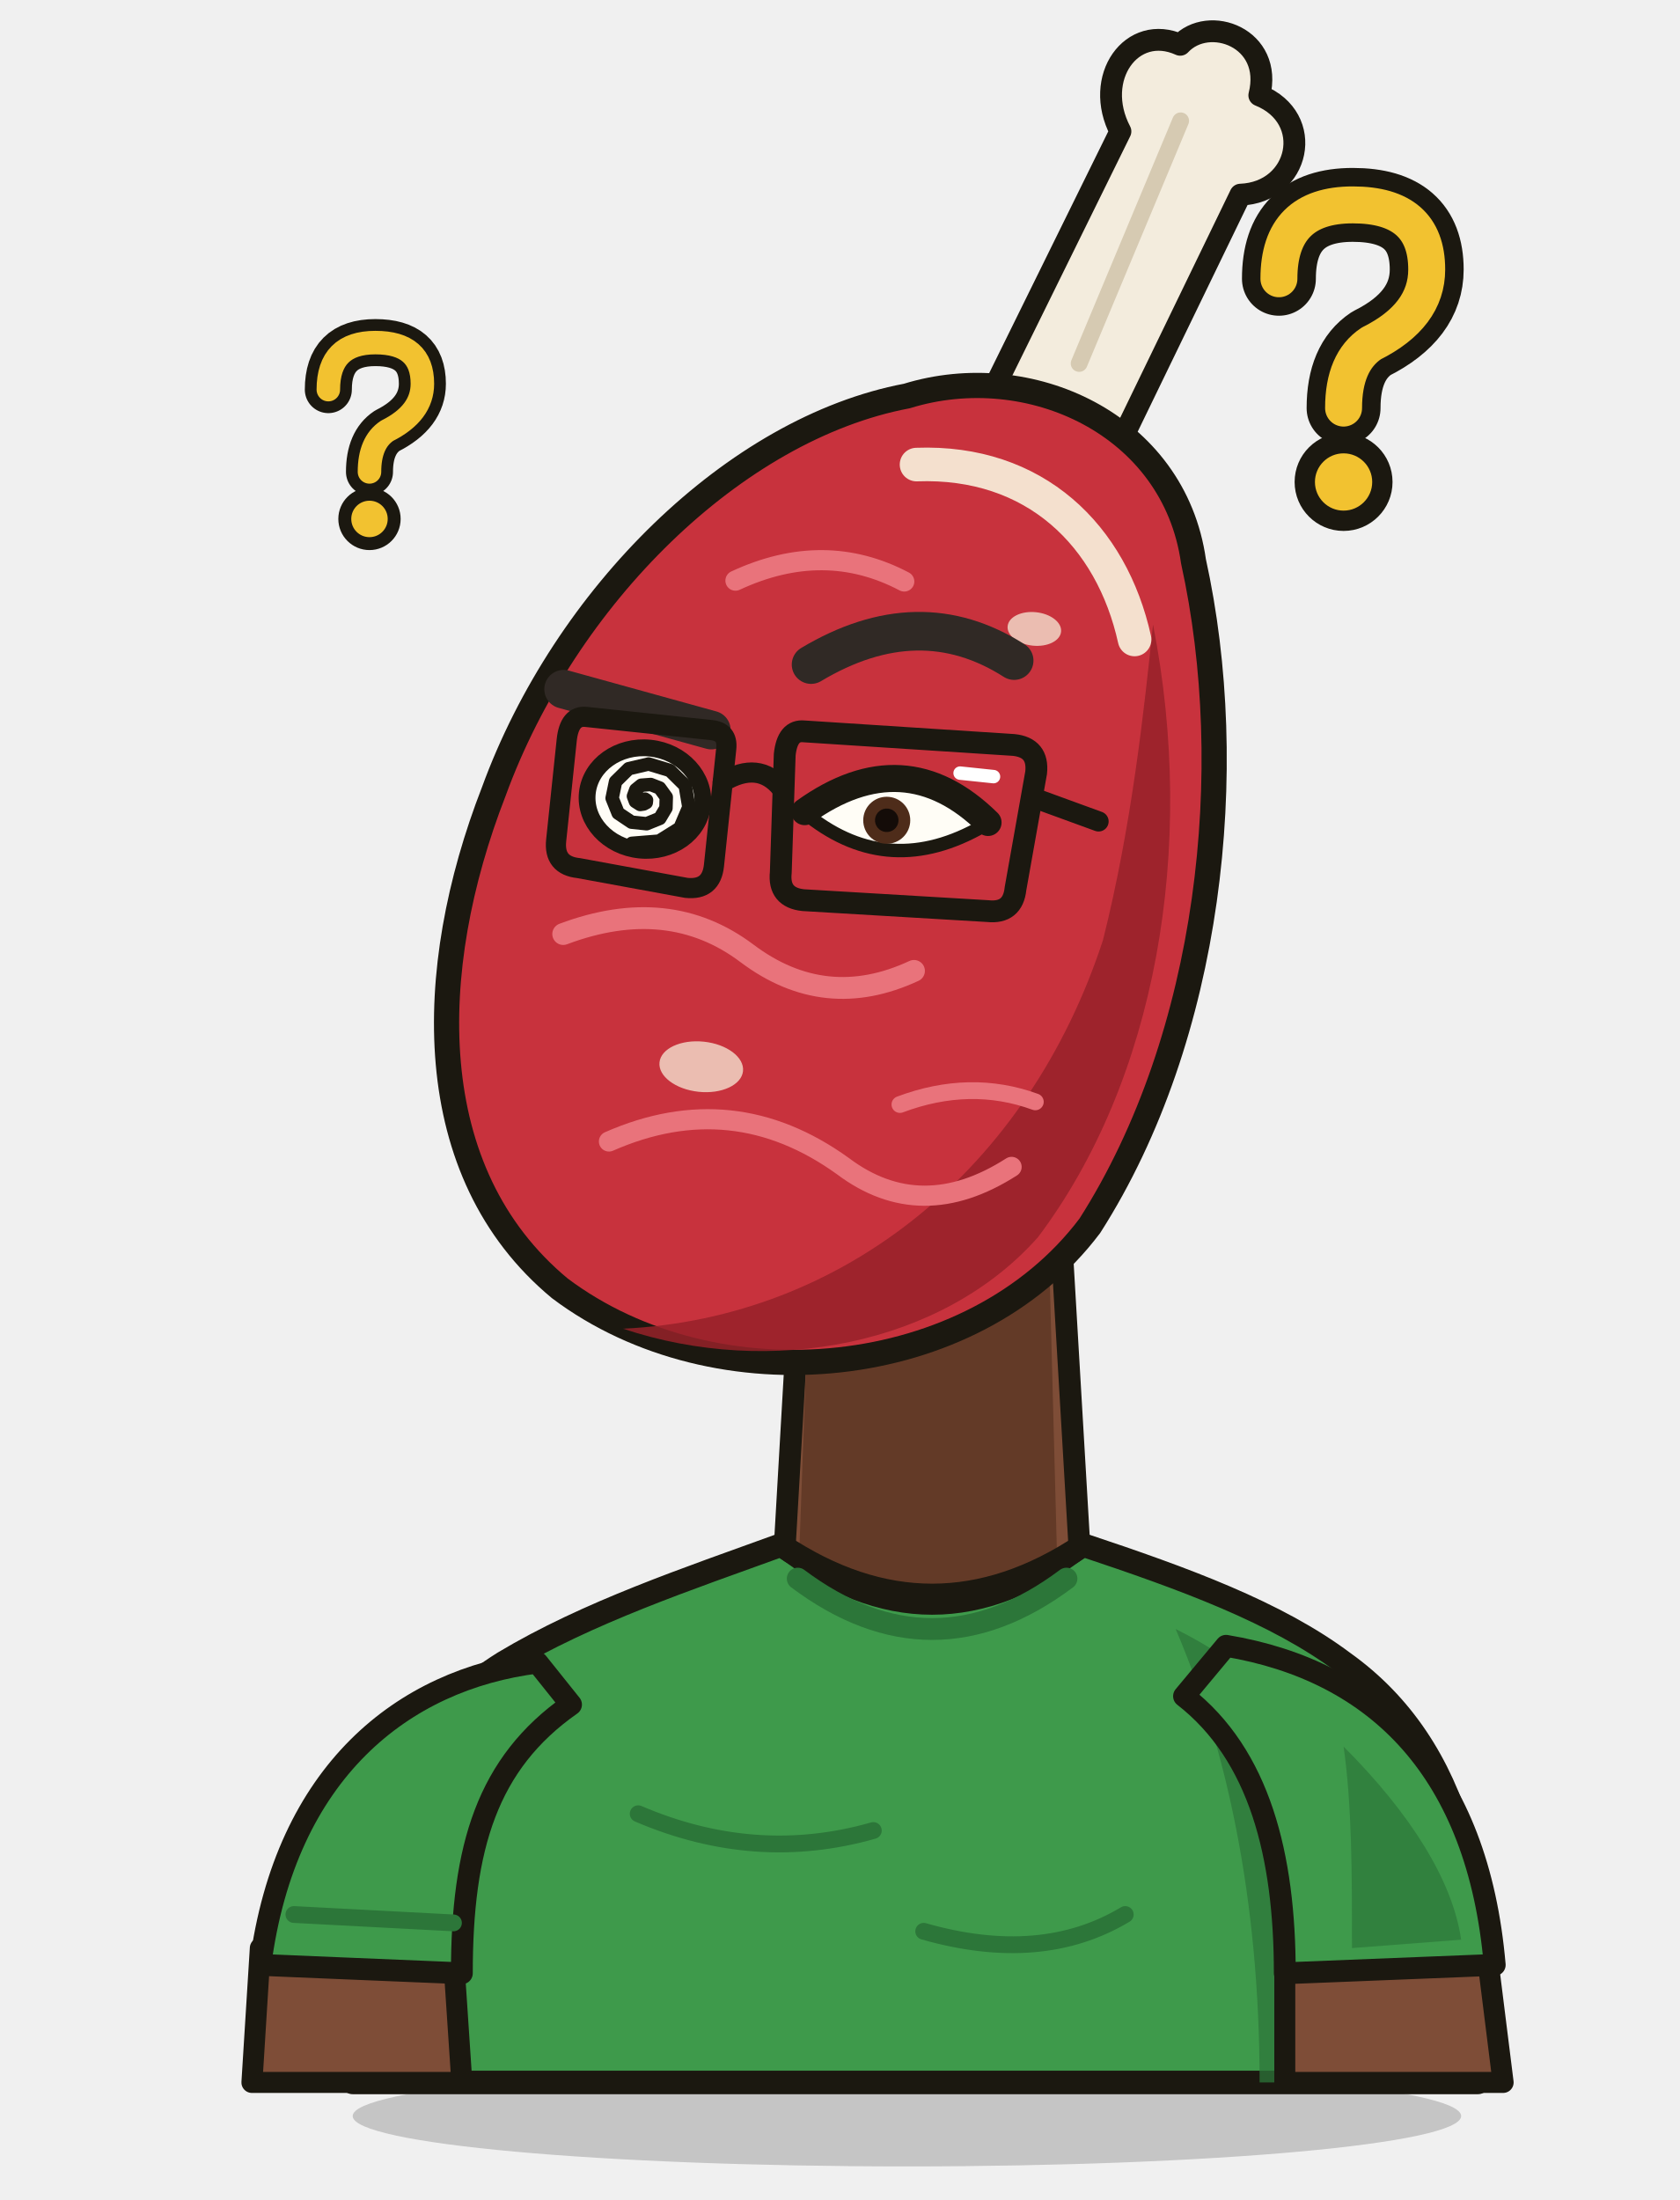
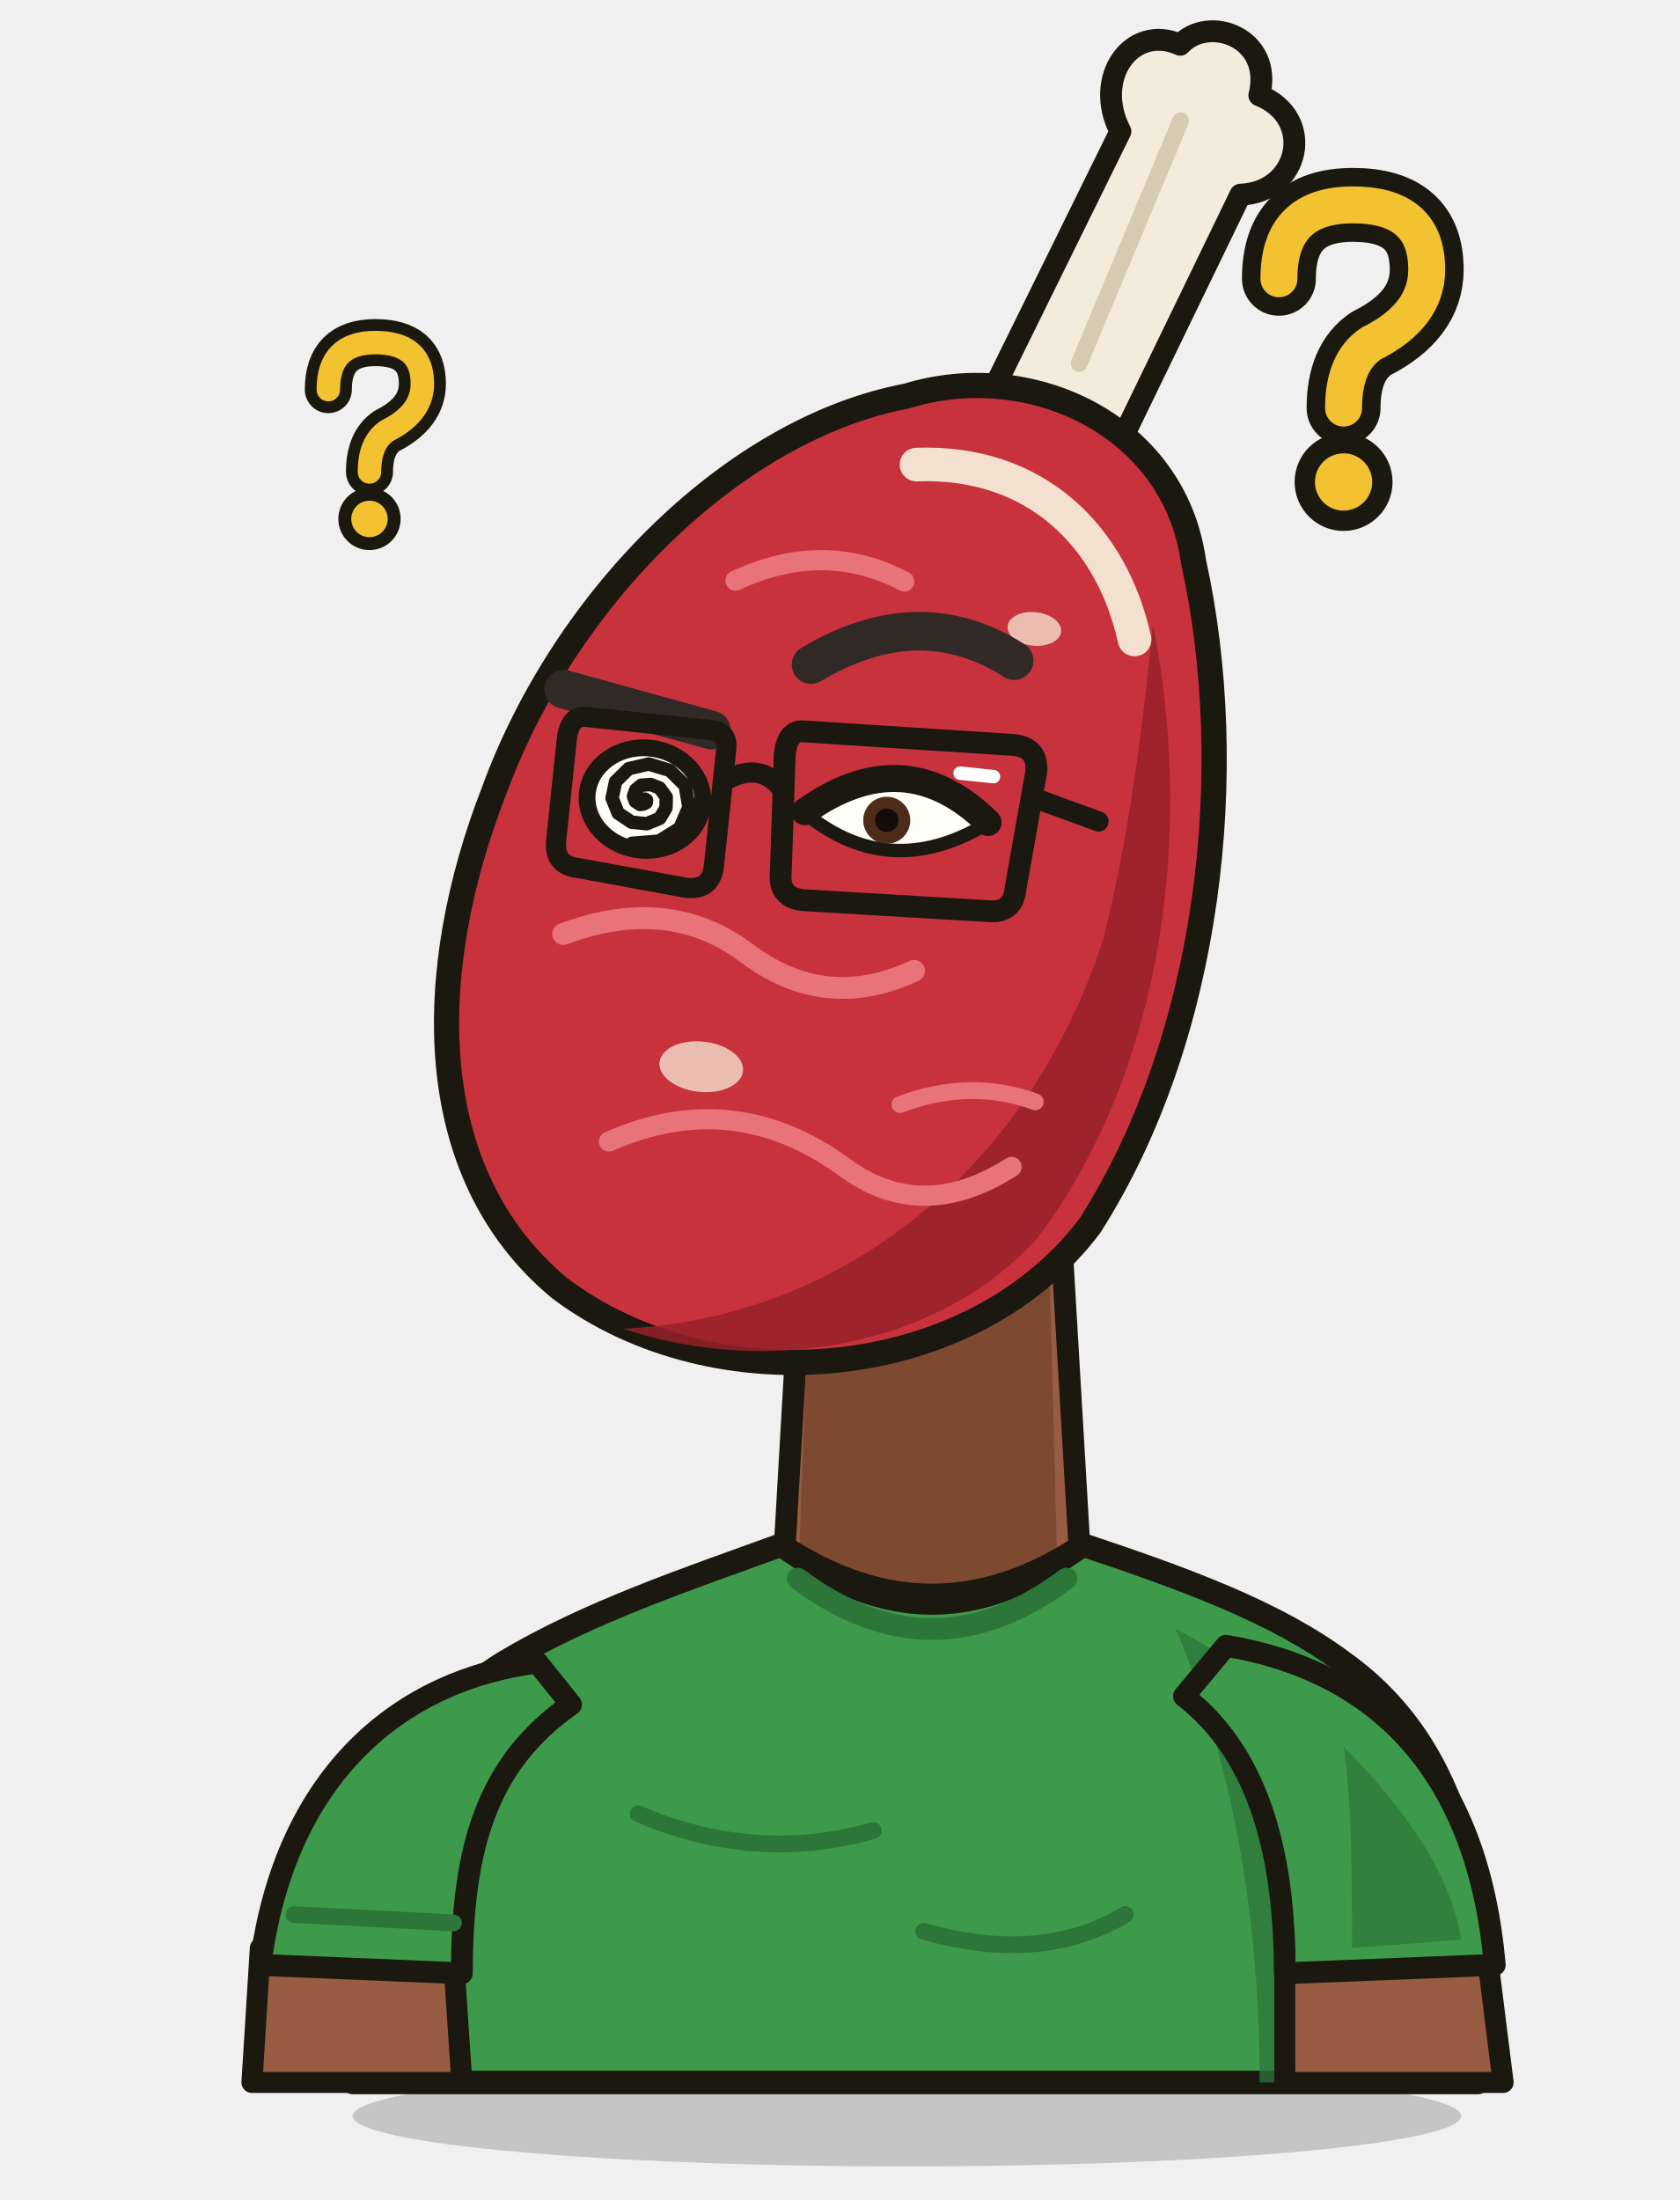
<svg xmlns="http://www.w3.org/2000/svg" viewBox="0 -12 200 262" aria-hidden="true" focusable="false">
  <ellipse cx="108" cy="240" rx="66" ry="6" fill="#000" opacity=".18" />
-   <path d="M96 128 L93 180 L129 180 L125 112 Z" fill="#7E4D37" stroke="#1B1810" stroke-width="2.6" stroke-linejoin="round" />
-   <path d="M96 150 L95 178 L126 178 L125 140 Q110 152 96 150 Z" fill="#633A27" />
+   <path d="M96 128 L93 180 L129 180 L125 112 Z" fill="#975C42" stroke="#1B1810" stroke-width="2.6" stroke-linejoin="round" />
+   <path d="M96 150 L95 178 L126 178 L125 140 Q110 152 96 150 Z" fill="#7D4931" />
  <path d="M42 236 C38 214 44 196 60 186 C70 180 82 176 93 172 Q111 184 129 172 C141 176 152 180 160 186 C174 196 178 214 176 236 Z" fill="#3E9A4B" stroke="#1B1810" stroke-width="2.8" stroke-linejoin="round" />
  <path d="M140 182 C156 190 166 204 168 236 L150 236 C150 214 146 196 140 182 Z" fill="#2C7639" opacity="0.75" />
  <path d="M93 172 Q111 186 129 172" fill="none" stroke="#1B1810" stroke-width="2.6" stroke-linecap="round" stroke-linejoin="round" />
  <path d="M95 176 Q111 188 127 176" fill="none" stroke="#2C7639" stroke-width="2.6" stroke-linecap="round" stroke-linejoin="round" />
  <path d="M76 204 Q90 210 104 206" fill="none" stroke="#2C7639" stroke-width="2" stroke-linecap="round" stroke-linejoin="round" />
  <path d="M110 218 Q124 222 134 216" fill="none" stroke="#2C7639" stroke-width="2" stroke-linecap="round" stroke-linejoin="round" />
-   <path d="M31 220 L54 221 L55 236 L30 236 Z" fill="#7E4D37" stroke="#1B1810" stroke-width="2.5" stroke-linejoin="round" />
+   <path d="M31 220 L54 221 L55 236 L30 236 Z" fill="#975C42" stroke="#1B1810" stroke-width="2.5" stroke-linejoin="round" />
  <path d="M64 186 C48 188 34 199 31 222 L55 223 C55 208 58 198 68 191 Z" fill="#3E9A4B" stroke="#1B1810" stroke-width="2.6" stroke-linejoin="round" />
  <path d="M35 216 L54 217" fill="none" stroke="#2C7639" stroke-width="2" stroke-linecap="round" stroke-linejoin="round" />
-   <path d="M153 221 L177 220 L179 236 L153 236 Z" fill="#7E4D37" stroke="#1B1810" stroke-width="2.5" stroke-linejoin="round" />
+   <path d="M153 221 L177 220 L179 236 L153 236 Z" fill="#975C42" stroke="#1B1810" stroke-width="2.5" stroke-linejoin="round" />
  <path d="M146 184 C164 187 176 199 178 222 L153 223 C153 209 150 197 141 190 Z" fill="#3E9A4B" stroke="#1B1810" stroke-width="2.6" stroke-linejoin="round" />
  <path d="M160 196 C168 204 173 212 174 219 L161 220 C161 211 161 203 160 196 Z" fill="#2C7639" opacity="0.7" />
  <g transform="translate(0 0) rotate(6 110 150)">
    <path d="M104 40 L118 2 C114 -4 118 -11 124 -9 C127 -13 135 -11 134 -4 C141 -2 140 7 133 8 L120 44 Z" fill="#F3ECDD" stroke="#1B1810" stroke-width="2.6" stroke-linejoin="round" />
    <path d="M125 0 L116 30" fill="none" stroke="#D6CAB2" stroke-width="2" stroke-linecap="round" stroke-linejoin="round" />
    <path d="M96 36 C110 30 128 36 132 52 C140 76 140 108 128 132 C116 152 86 158 66 146 C48 134 46 110 52 88 C58 64 76 42 96 36 Z" fill="#C8323D" stroke="#1B1810" stroke-width="3" stroke-linejoin="round" />
    <path d="M128 60 C136 86 134 114 122 134 C112 148 92 154 74 150 C100 146 120 126 126 98 C128 84 128 70 128 60 Z" fill="#962129" opacity="0.85" />
    <path d="M98 44 C112 42 122 50 126 62" fill="none" stroke="#F4E0CE" stroke-width="4" stroke-linecap="round" stroke-linejoin="round" />
    <path d="M62 104 Q74 98 84 104 Q94 110 104 104" fill="none" stroke="#E9737B" stroke-width="2.6" stroke-linecap="round" stroke-linejoin="round" />
    <path d="M70 128 Q84 120 98 128 Q108 134 118 126" fill="none" stroke="#E9737B" stroke-width="2.4" stroke-linecap="round" stroke-linejoin="round" />
    <path d="M78 60 Q88 54 98 58" fill="none" stroke="#E9737B" stroke-width="2.4" stroke-linecap="round" stroke-linejoin="round" />
    <path d="M104 120 Q112 116 120 118" fill="none" stroke="#E9737B" stroke-width="2" stroke-linecap="round" stroke-linejoin="round" />
    <ellipse cx="80" cy="118" rx="5" ry="3" fill="#F4E0CE" opacity=".8" />
    <ellipse cx="114" cy="62" rx="3.2" ry="2" fill="#F4E0CE" opacity=".8" />
    <ellipse cx="70" cy="87" rx="6.9" ry="6.1" fill="#FFFDF6" stroke="#1B1810" stroke-width="2" />
    <path d="M70 87 L70.2 87.1 L70.2 87.4 L69.9 87.6 L69.5 87.7 L68.9 87.4 L68.6 86.8 L68.8 86 L69.4 85.4 L70.5 85.2 L71.6 85.5 L72.5 86.5 L72.6 87.8 L72 89.1 L70.5 89.9 L68.7 89.9 L67 89 L66.1 87.3 L66.3 85.3 L67.7 83.6 L70 82.8 L72.6 83.3 L74.6 84.9 L75.3 87.4 L74.5 90 L72.2 91.8 L69 92.4" fill="none" stroke="#1B1810" stroke-width="1.6" stroke-linecap="round" stroke-linejoin="round" />
    <path d="M89.65 87 Q100 77.375 110.35 86 Q100 93.475 89.65 87 Z" fill="#FFFDF6" stroke="#1B1810" stroke-width="1.6" stroke-linejoin="round" />
    <circle cx="98.9" cy="86.5" r="2.8" fill="#4E2C1A" />
    <circle cx="98.9" cy="86.5" r="1.4" fill="#140C08" />
    <path d="M89.075 86.5 Q100 76.8 110.925 85.5" fill="none" stroke="#1B1810" stroke-width="3.22" stroke-linecap="round" stroke-linejoin="round" />
    <path d="M59 75 L77 78" fill="none" stroke="#302925" stroke-width="4.6" stroke-linecap="round" stroke-linejoin="round" />
    <path d="M88 69 Q100 60 112 66" fill="none" stroke="#302925" stroke-width="4.6" stroke-linecap="round" stroke-linejoin="round" />
    <path d="M88 77 L113 76 Q116 76 116 79 L115 93 Q115 96 112 96 L90 97 Q87 97 87 94 L86 80 Q86 77 88 77 Z" fill="none" stroke="#1B1810" stroke-width="2.6" stroke-linejoin="round" />
    <path d="M62 78 L77 78 Q79 78 79 80 L79 94 Q79 97 76 97 L63 96 Q60 96 60 93 L60 81 Q60 78 62 78 Z" fill="none" stroke="#1B1810" stroke-width="2.4" stroke-linejoin="round" />
    <path d="M79 84 Q83 81 86 84" fill="none" stroke="#1B1810" stroke-width="2.4" stroke-linecap="round" stroke-linejoin="round" />
    <path d="M116 82 L124 84" fill="none" stroke="#1B1810" stroke-width="2.4" stroke-linecap="round" stroke-linejoin="round" />
    <path d="M107 80 L111 80" fill="none" stroke="#FFFFFF" stroke-width="1.6" stroke-linecap="round" stroke-linejoin="round" />
  </g>
  <g transform="translate(160 30) scale(1.1)">
    <path d="M-7 -8 Q-7 -16 1 -16 Q9 -16 9 -9 Q9 -4 3 -1 Q0 1 0 6" fill="none" stroke="#1B1810" stroke-width="8" stroke-linecap="round" stroke-linejoin="round" />
    <path d="M-7 -8 Q-7 -16 1 -16 Q9 -16 9 -9 Q9 -4 3 -1 Q0 1 0 6" fill="none" stroke="#F2C230" stroke-width="4" stroke-linecap="round" stroke-linejoin="round" />
    <circle cx="0" cy="14" r="4.2" fill="#F2C230" stroke="#1B1810" stroke-width="2.2" />
  </g>
  <g transform="translate(44 40) scale(0.7)">
    <path d="M-7 -8 Q-7 -16 1 -16 Q9 -16 9 -9 Q9 -4 3 -1 Q0 1 0 6" fill="none" stroke="#1B1810" stroke-width="8" stroke-linecap="round" stroke-linejoin="round" />
    <path d="M-7 -8 Q-7 -16 1 -16 Q9 -16 9 -9 Q9 -4 3 -1 Q0 1 0 6" fill="none" stroke="#F2C230" stroke-width="4" stroke-linecap="round" stroke-linejoin="round" />
    <circle cx="0" cy="14" r="4.2" fill="#F2C230" stroke="#1B1810" stroke-width="2.2" />
  </g>
</svg>
